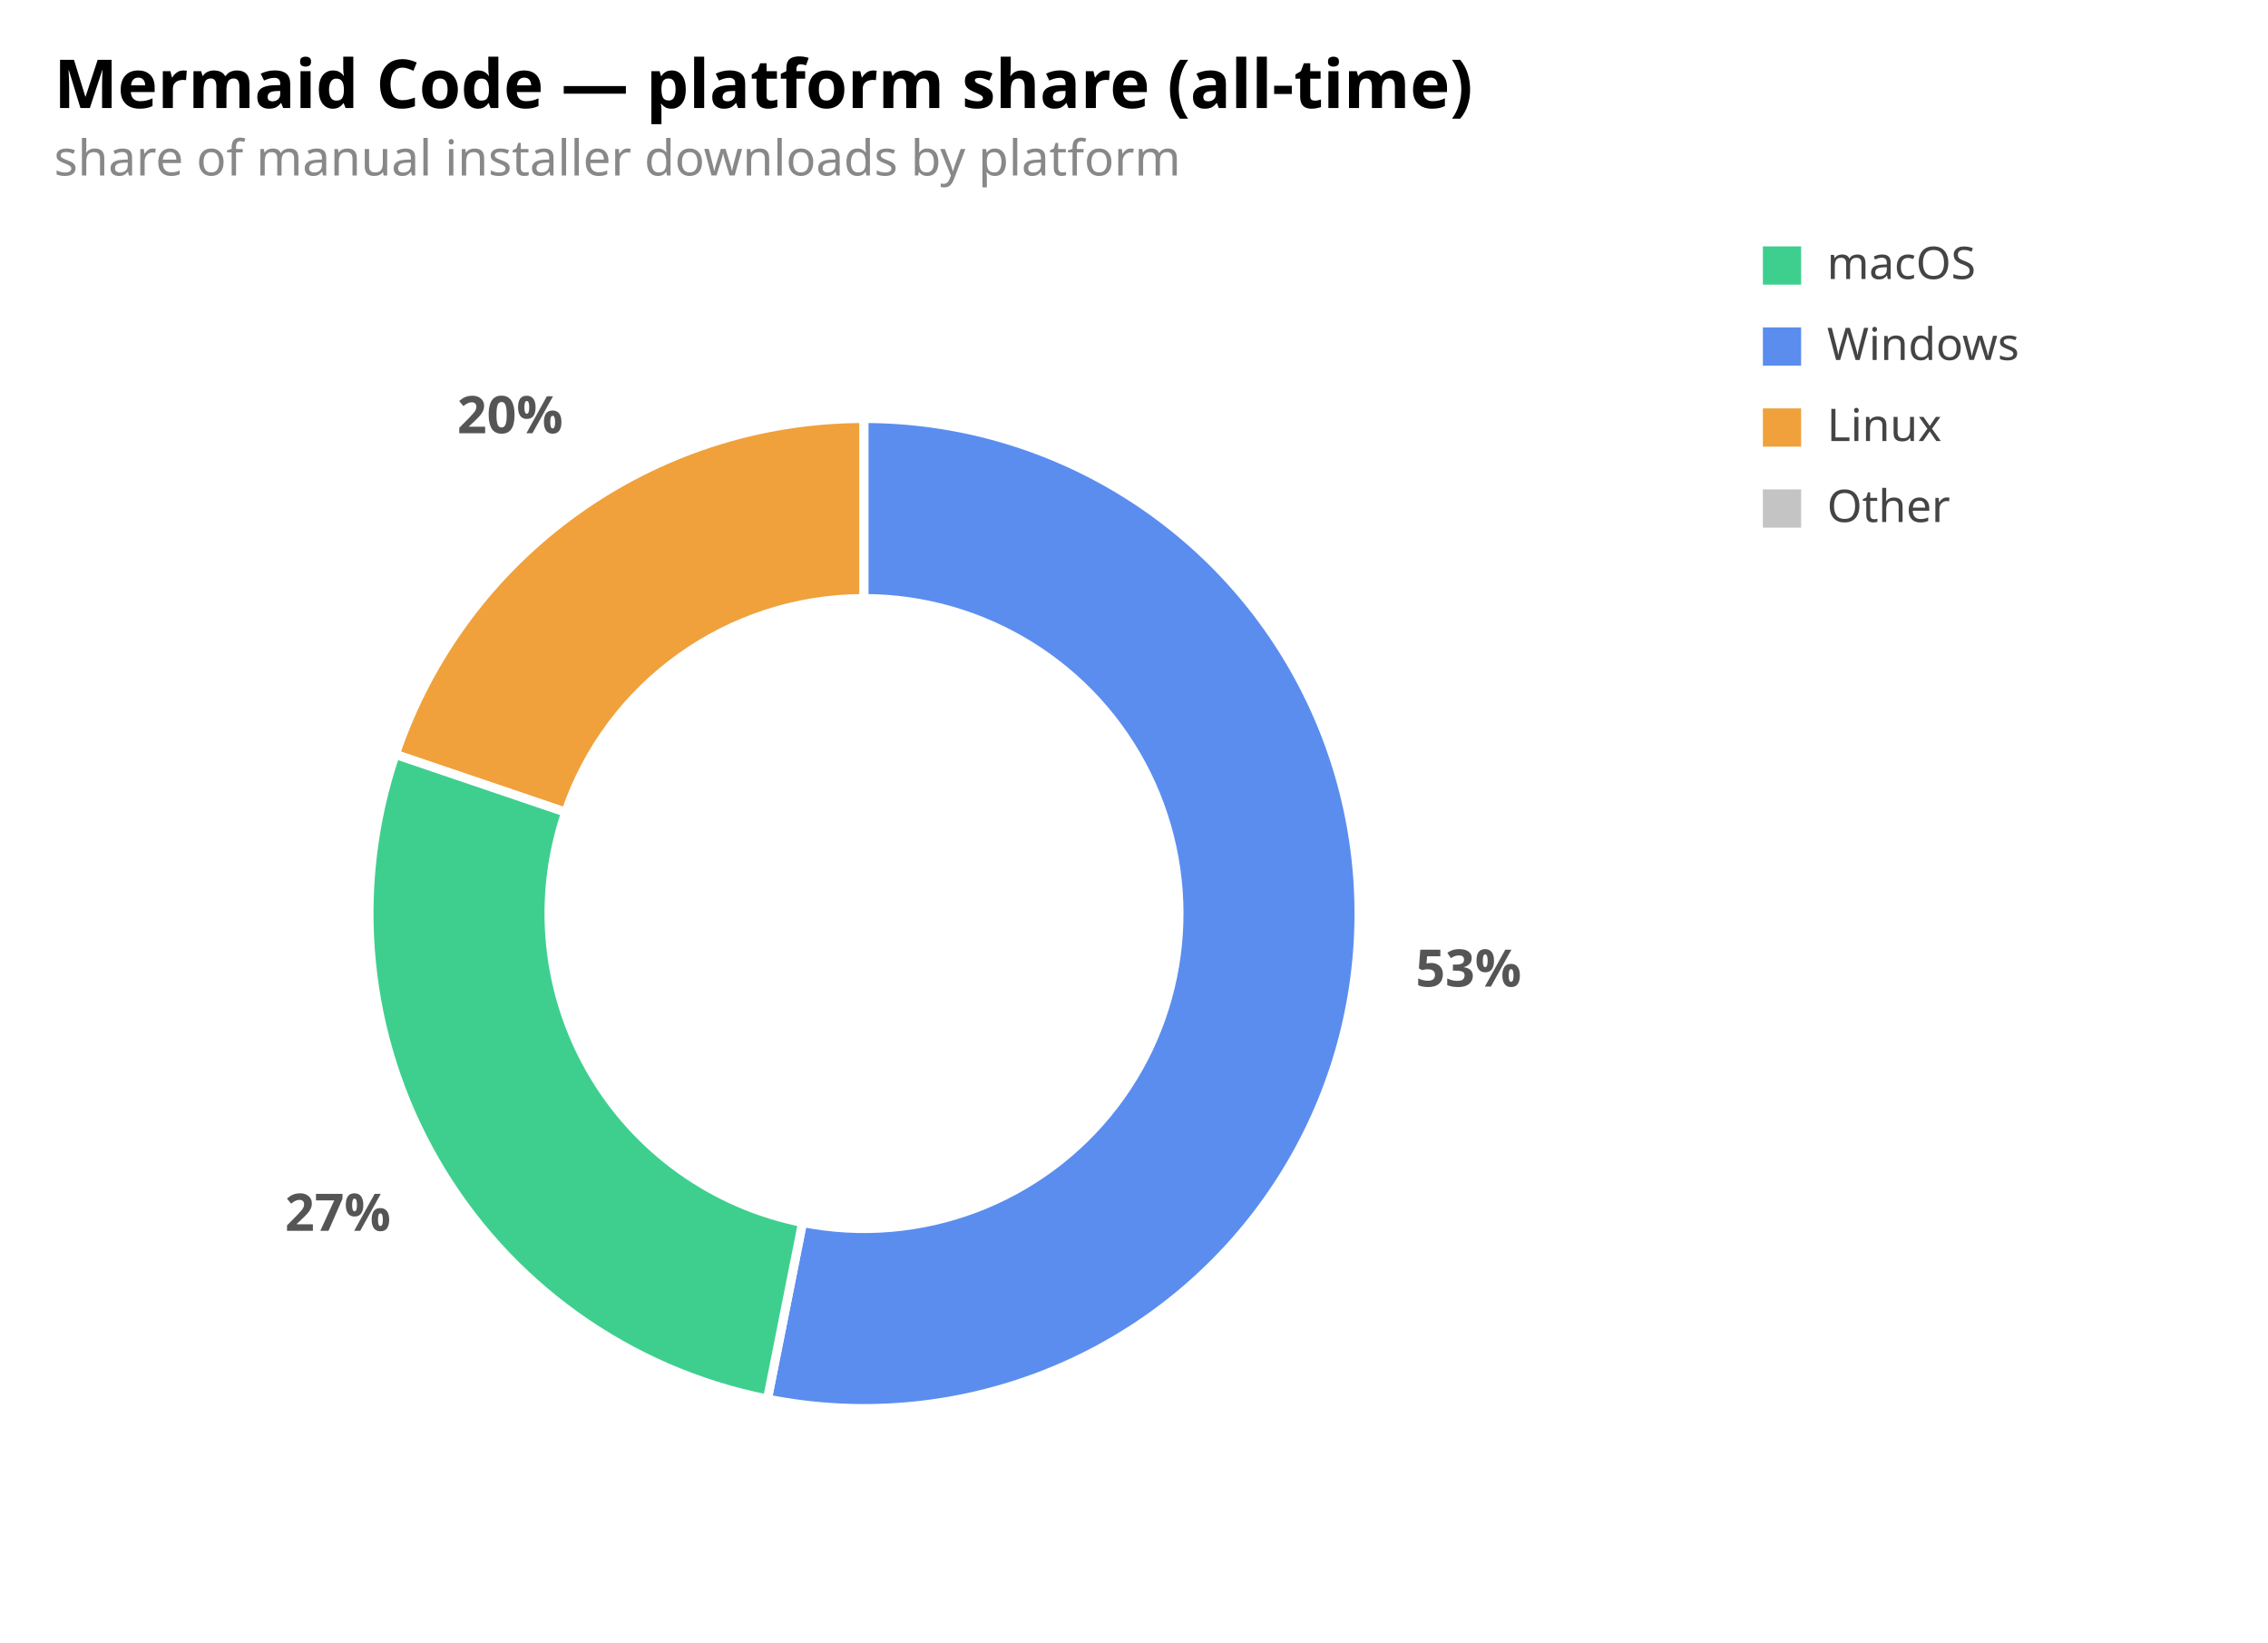
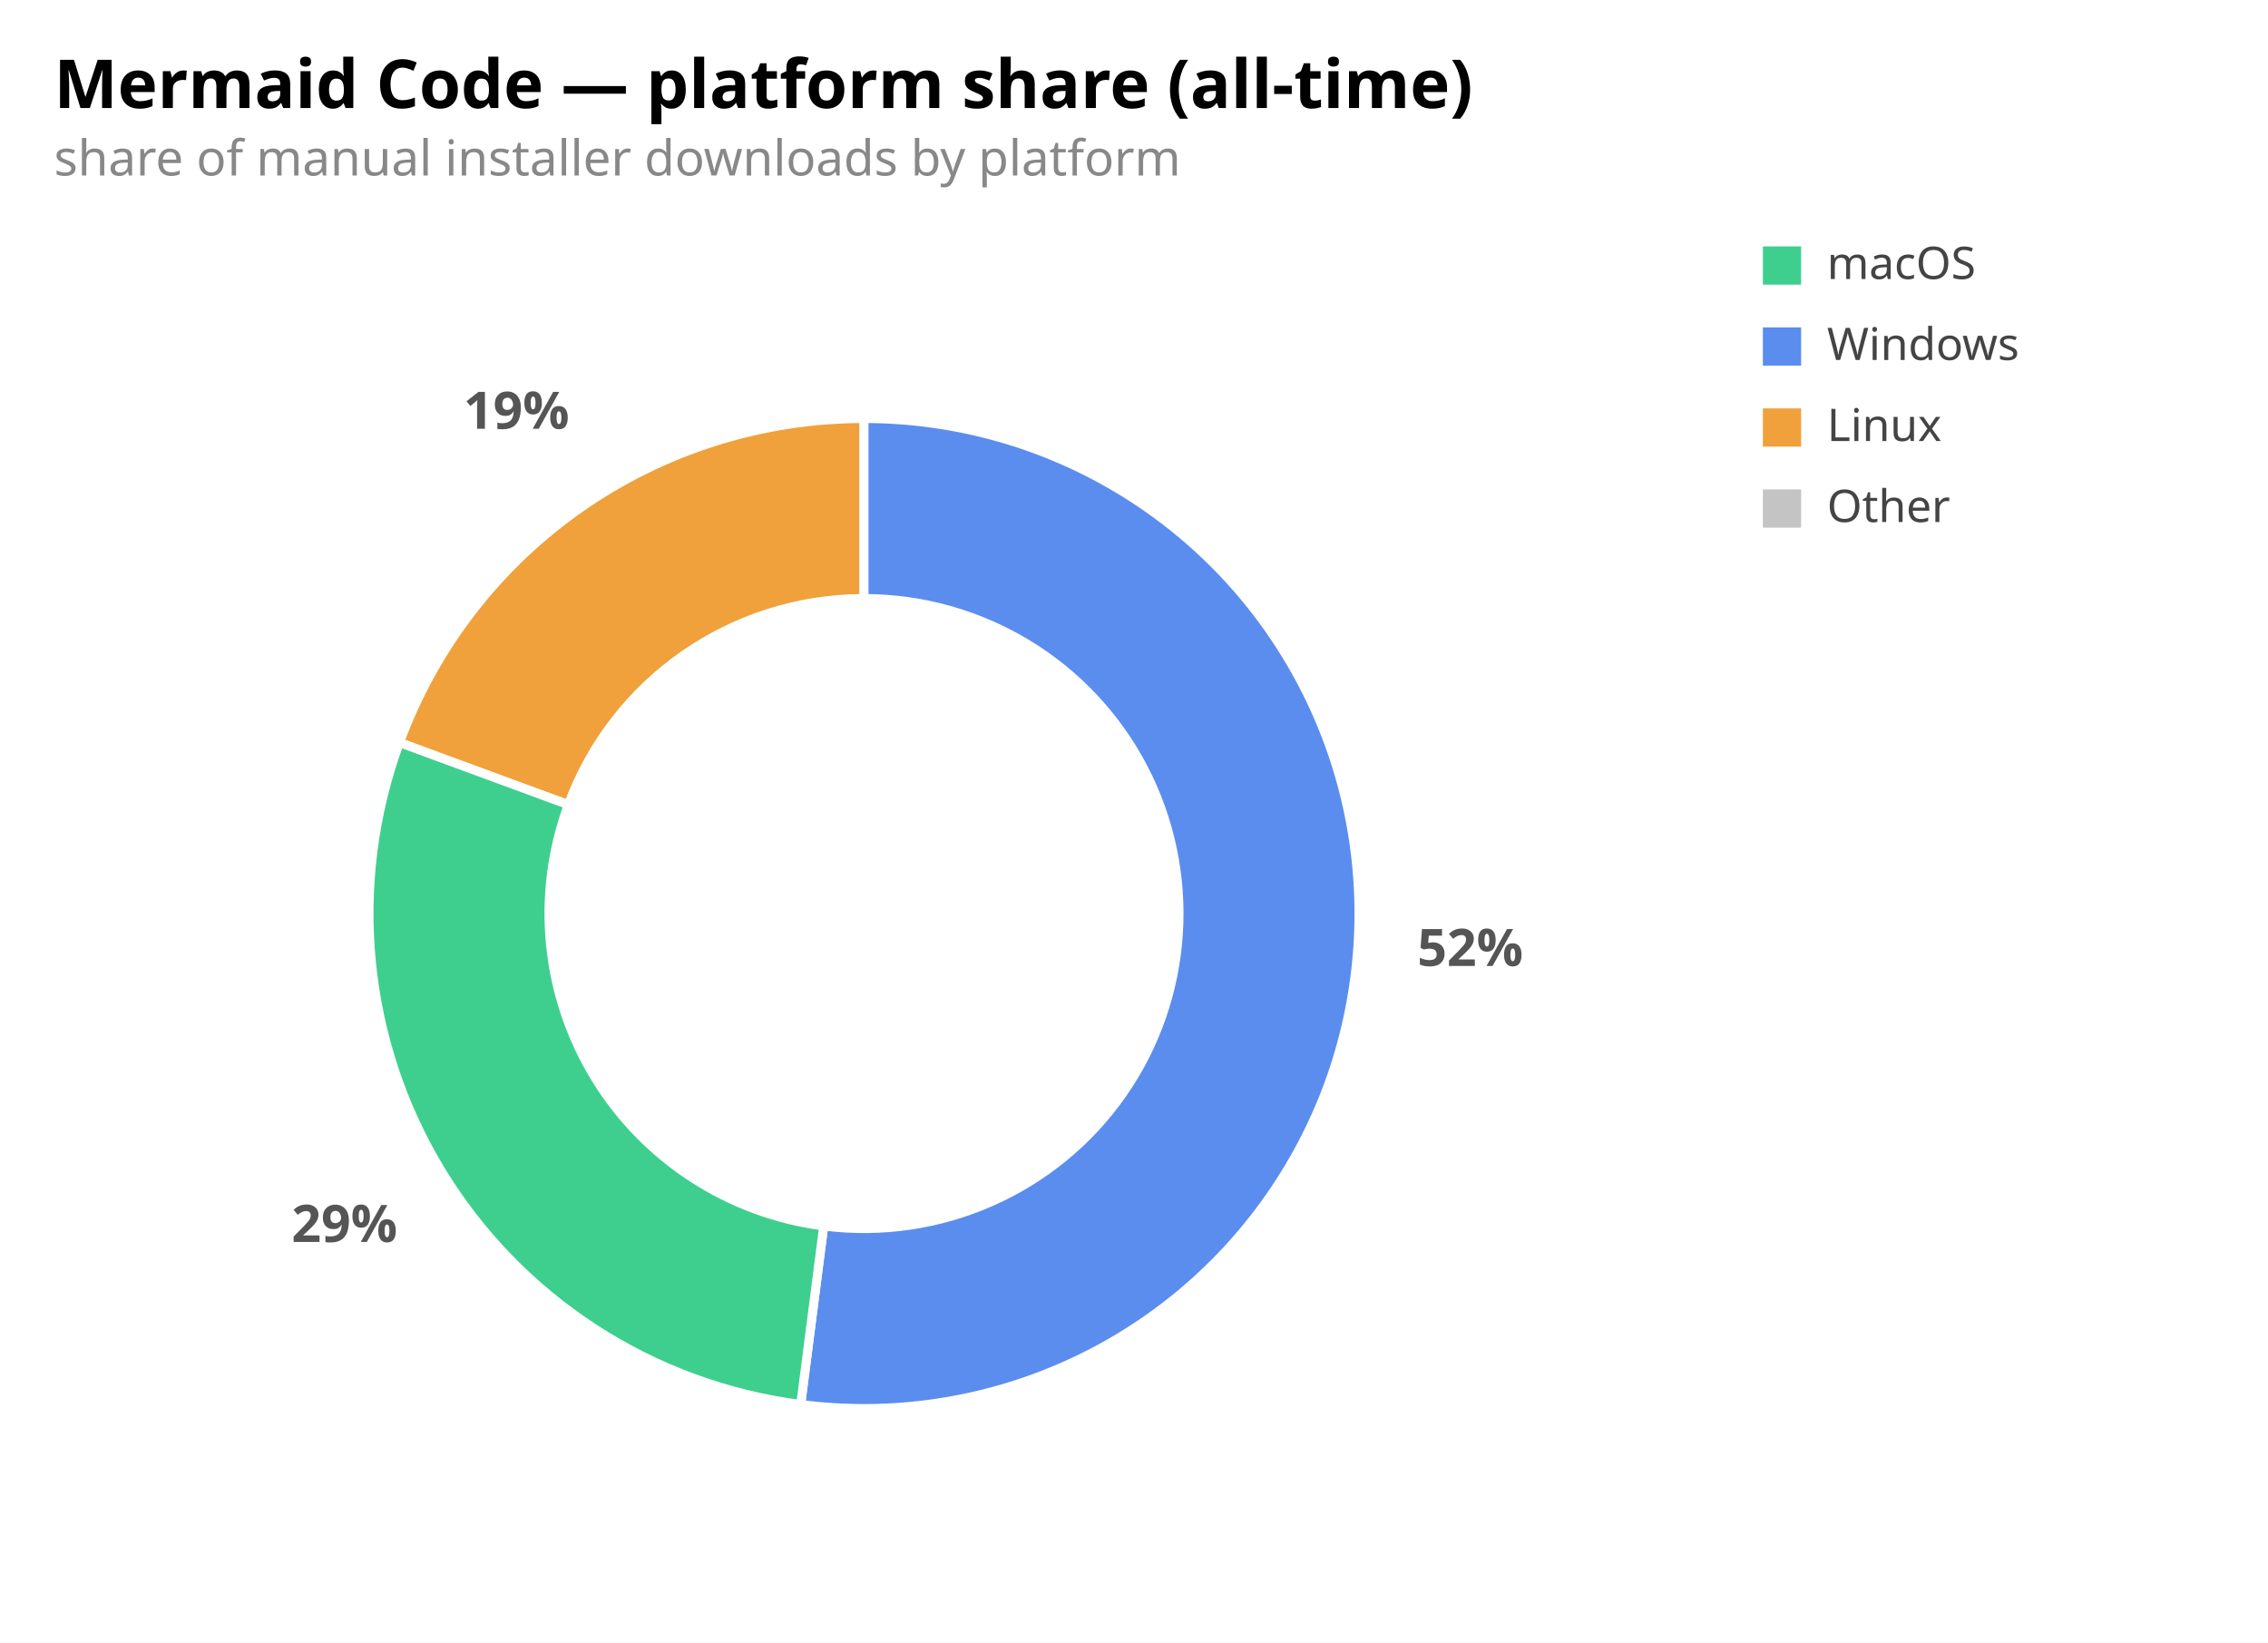
<svg xmlns="http://www.w3.org/2000/svg" version="1.1" class="marks" width="504" height="365" viewBox="0 0 504 365">
  <rect width="504" height="365" fill="white" />
  <g fill="none" stroke-miterlimit="4" transform="translate(12,53)">
    <g class="mark-group role-frame root" role="graphics-object" aria-roledescription="group mark container">
      <g transform="translate(0,0)">
        <path class="background" aria-hidden="true" d="M0,0h360v300h-360Z" />
        <g>
          <g class="mark-arc role-mark layer_0_marks" role="graphics-object" aria-roledescription="arc mark container">
-             <path aria-label="downloads: 19; platform: Linux" role="graphics-symbol" aria-roledescription="arc mark" transform="translate(180,150)" d="M0,-110A110,110,0,0,0,-104.162,-35.358L-66.285,-22.501A70,70,0,0,1,0,-70Z" fill="#f0a13b" stroke="white" stroke-width="2" />
-             <path aria-label="downloads: 51; platform: Windows" role="graphics-symbol" aria-roledescription="arc mark" transform="translate(180,150)" d="M-21.46,107.886A110,110,0,1,0,0,-110L0,-70A70,70,0,1,1,-13.656,68.655Z" fill="#5b8def" stroke="white" stroke-width="2" />
-             <path aria-label="downloads: 26; platform: macOS" role="graphics-symbol" aria-roledescription="arc mark" transform="translate(180,150)" d="M-104.162,-35.358A110,110,0,0,0,-21.46,107.886L-13.656,68.655A70,70,0,0,1,-66.285,-22.501Z" fill="#3ecf8e" stroke="white" stroke-width="2" />
+             <path aria-label="downloads: 19; platform: Linux" role="graphics-symbol" aria-roledescription="arc mark" transform="translate(180,150)" d="M0,-110A110,110,0,0,0,-103.232,-37.99L-65.693,-24.176A70,70,0,0,1,0,-70Z" fill="#f0a13b" stroke="white" stroke-width="2" />
+             <path aria-label="downloads: 51; platform: Windows" role="graphics-symbol" aria-roledescription="arc mark" transform="translate(180,150)" d="M-14.066,109.097A110,110,0,1,0,0,-110L0,-70A70,70,0,1,1,-8.951,69.425Z" fill="#5b8def" stroke="white" stroke-width="2" />
+             <path aria-label="downloads: 28; platform: macOS" role="graphics-symbol" aria-roledescription="arc mark" transform="translate(180,150)" d="M-103.232,-37.99A110,110,0,0,0,-14.066,109.097L-8.951,69.425A70,70,0,0,1,-65.693,-24.176Z" fill="#3ecf8e" stroke="white" stroke-width="2" />
          </g>
          <g class="mark-text role-mark layer_1_marks" role="graphics-object" aria-roledescription="text mark container">
-             <text aria-label="downloads: 19; platform: Linux; frac: 20%" role="graphics-symbol" aria-roledescription="text mark" text-anchor="middle" transform="translate(101.3655,43.2657)" font-family="sans-serif" font-size="11.5px" font-weight="600" fill="#555" opacity="1">20%</text>
-             <text aria-label="downloads: 51; platform: Windows; frac: 53%" role="graphics-symbol" aria-roledescription="text mark" text-anchor="middle" transform="translate(314.3499,166.2323)" font-family="sans-serif" font-size="11.5px" font-weight="600" fill="#555" opacity="1">53%</text>
-             <text aria-label="downloads: 26; platform: macOS; frac: 27%" role="graphics-symbol" aria-roledescription="text mark" text-anchor="middle" transform="translate(63.08657,220.5)" font-family="sans-serif" font-size="11.5px" font-weight="600" fill="#555" opacity="1">27%</text>
+             <text aria-label="downloads: 19; platform: Linux; frac: 19%" role="graphics-symbol" aria-roledescription="text mark" text-anchor="middle" transform="translate(102.7643,42.27675)" font-family="sans-serif" font-size="11.5px" font-weight="600" fill="#555" opacity="1">19%</text>
+             <text aria-label="downloads: 51; platform: Windows; frac: 52%" role="graphics-symbol" aria-roledescription="text mark" text-anchor="middle" transform="translate(314.7226,161.6495)" font-family="sans-serif" font-size="11.5px" font-weight="600" fill="#555" opacity="1">52%</text>
+             <text aria-label="downloads: 28; platform: macOS; frac: 29%" role="graphics-symbol" aria-roledescription="text mark" text-anchor="middle" transform="translate(64.55573,222.983)" font-family="sans-serif" font-size="11.5px" font-weight="600" fill="#555" opacity="1">29%</text>
          </g>
          <g class="mark-group role-legend" role="graphics-symbol" aria-roledescription="legend" aria-label="Symbol legend for fill color with 4 values: macOS, Windows, Linux, Other">
            <g transform="translate(378,0)">
              <path class="background" aria-hidden="true" d="M0,0h72v68h-72Z" pointer-events="none" />
              <g>
                <g class="mark-group role-legend-entry">
                  <g transform="translate(0,0)">
                    <path class="background" aria-hidden="true" d="M0,0h0v0h0Z" pointer-events="none" />
                    <g>
                      <g class="mark-group role-scope" role="graphics-object" aria-roledescription="group mark container">
                        <g transform="translate(0,0)">
                          <path class="background" aria-hidden="true" d="M0,0h72v14h-72Z" pointer-events="none" opacity="1" />
                          <g>
                            <g class="mark-symbol role-legend-symbol" pointer-events="none">
                              <path transform="translate(6,6)" d="M-5,-5h10v10h-10Z" fill="#3ecf8e" stroke="white" stroke-width="1.5" opacity="1" />
                            </g>
                            <g class="mark-text role-legend-label" pointer-events="none">
                              <text text-anchor="start" transform="translate(16,9)" font-family="sans-serif" font-size="10px" fill="#444" opacity="1">macOS</text>
                            </g>
                          </g>
                          <path class="foreground" aria-hidden="true" d="" pointer-events="none" display="none" />
                        </g>
                        <g transform="translate(0,18)">
                          <path class="background" aria-hidden="true" d="M0,0h72v14h-72Z" pointer-events="none" opacity="1" />
                          <g>
                            <g class="mark-symbol role-legend-symbol" pointer-events="none">
                              <path transform="translate(6,6)" d="M-5,-5h10v10h-10Z" fill="#5b8def" stroke="white" stroke-width="1.5" opacity="1" />
                            </g>
                            <g class="mark-text role-legend-label" pointer-events="none">
                              <text text-anchor="start" transform="translate(16,9)" font-family="sans-serif" font-size="10px" fill="#444" opacity="1">Windows</text>
                            </g>
                          </g>
                          <path class="foreground" aria-hidden="true" d="" pointer-events="none" display="none" />
                        </g>
                        <g transform="translate(0,36)">
                          <path class="background" aria-hidden="true" d="M0,0h72v14h-72Z" pointer-events="none" opacity="1" />
                          <g>
                            <g class="mark-symbol role-legend-symbol" pointer-events="none">
                              <path transform="translate(6,6)" d="M-5,-5h10v10h-10Z" fill="#f0a13b" stroke="white" stroke-width="1.5" opacity="1" />
                            </g>
                            <g class="mark-text role-legend-label" pointer-events="none">
                              <text text-anchor="start" transform="translate(16,9)" font-family="sans-serif" font-size="10px" fill="#444" opacity="1">Linux</text>
                            </g>
                          </g>
                          <path class="foreground" aria-hidden="true" d="" pointer-events="none" display="none" />
                        </g>
                        <g transform="translate(0,54)">
                          <path class="background" aria-hidden="true" d="M0,0h72v14h-72Z" pointer-events="none" opacity="1" />
                          <g>
                            <g class="mark-symbol role-legend-symbol" pointer-events="none">
                              <path transform="translate(6,6)" d="M-5,-5h10v10h-10Z" fill="#c4c4c4" stroke="white" stroke-width="1.5" opacity="1" />
                            </g>
                            <g class="mark-text role-legend-label" pointer-events="none">
                              <text text-anchor="start" transform="translate(16,9)" font-family="sans-serif" font-size="10px" fill="#444" opacity="1">Other</text>
                            </g>
                          </g>
                          <path class="foreground" aria-hidden="true" d="" pointer-events="none" display="none" />
                        </g>
                      </g>
                    </g>
                    <path class="foreground" aria-hidden="true" d="" pointer-events="none" display="none" />
                  </g>
                </g>
              </g>
              <path class="foreground" aria-hidden="true" d="" pointer-events="none" display="none" />
            </g>
          </g>
          <g class="mark-group role-title">
            <g transform="translate(0,-41)">
              <path class="background" aria-hidden="true" d="M0,0h0v0h0Z" pointer-events="none" />
              <g>
                <g class="mark-text role-title-text" role="graphics-symbol" aria-roledescription="title" aria-label="Title text 'Mermaid Code — platform share (all-time)'" pointer-events="none">
                  <text text-anchor="start" transform="translate(0,12)" font-family="sans-serif" font-size="15px" font-weight="600" fill="#000" opacity="1">Mermaid Code — platform share (all-time)</text>
                </g>
                <g class="mark-text role-title-subtitle" role="graphics-symbol" aria-roledescription="subtitle" aria-label="Subtitle text 'share of manual installer downloads by platform'" pointer-events="none">
                  <text text-anchor="start" transform="translate(0,27)" font-family="sans-serif" font-size="11px" fill="#888" opacity="1">share of manual installer downloads by platform</text>
                </g>
              </g>
              <path class="foreground" aria-hidden="true" d="" pointer-events="none" display="none" />
            </g>
          </g>
        </g>
        <path class="foreground" aria-hidden="true" d="" display="none" />
      </g>
    </g>
  </g>
</svg>
